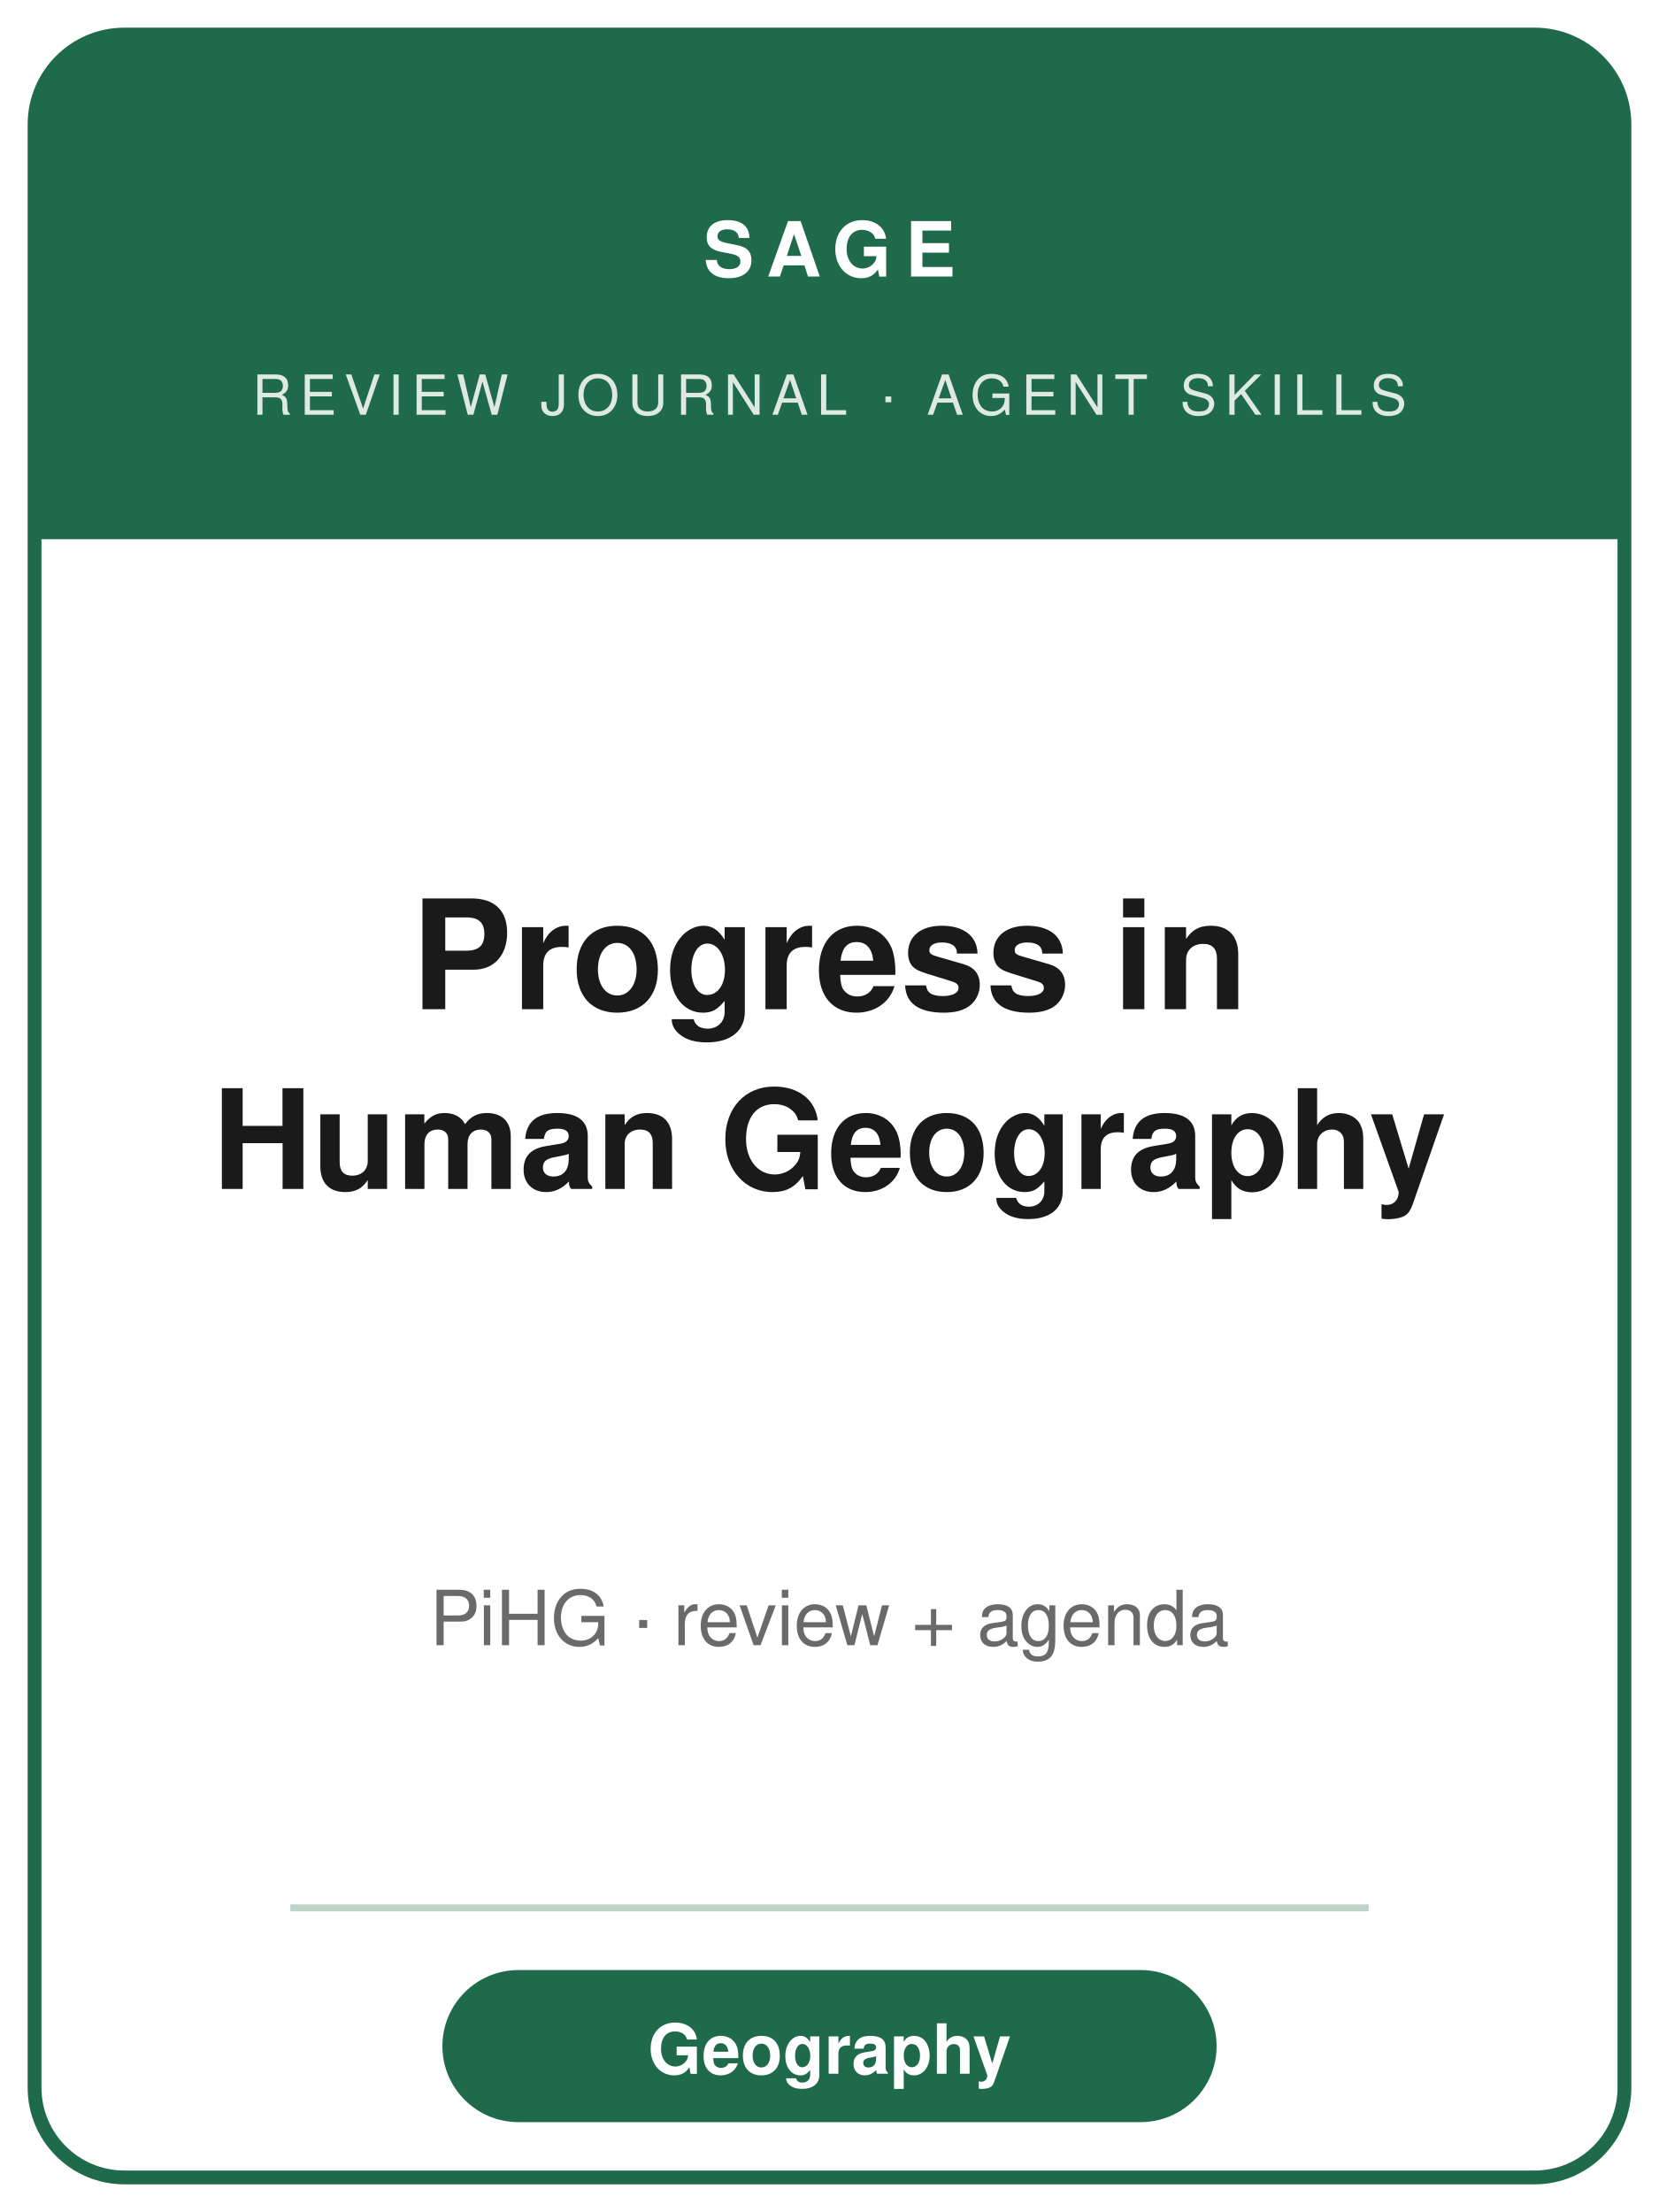
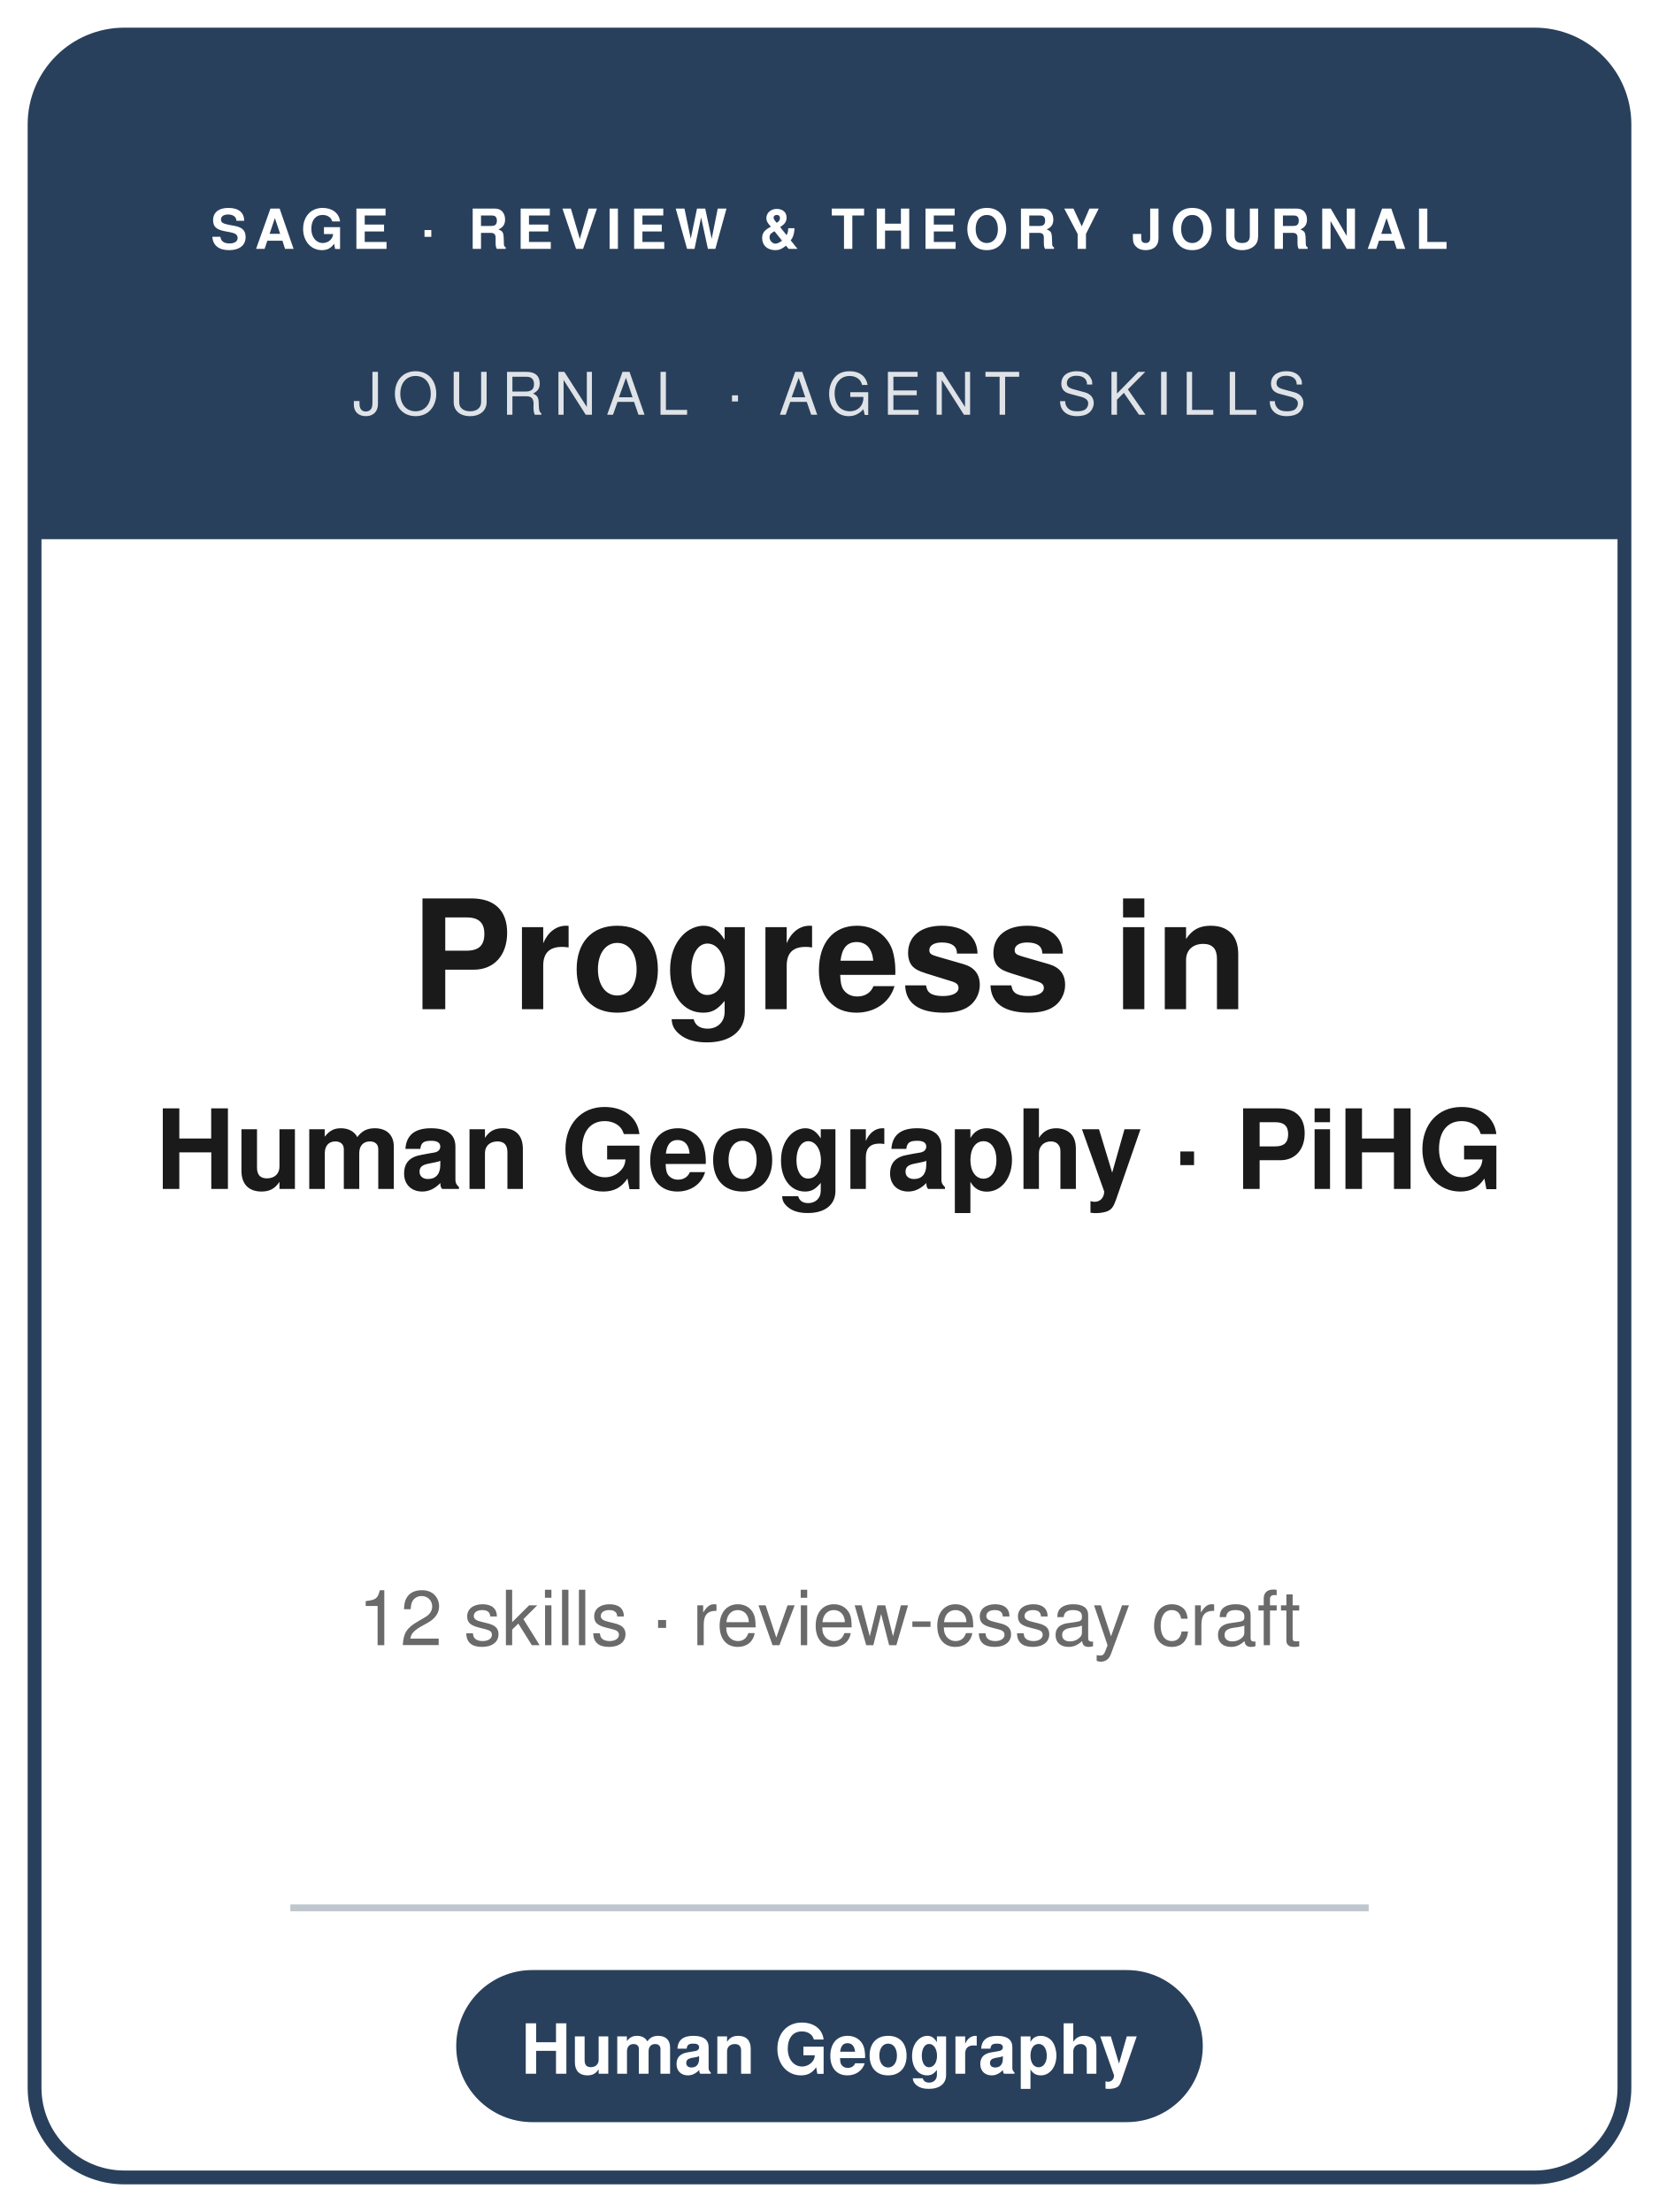
<svg xmlns="http://www.w3.org/2000/svg" viewBox="0 0 240 320" width="240" height="320">
  <rect width="240" height="320" fill="#ffffff" />
-   <rect x="5" y="5" width="230" height="310" rx="13" fill="#ffffff" stroke="#1f6a4a" stroke-width="2" />
-   <path d="M5,18 a13,13 0 0 1 13,-13 h204 a13,13 0 0 1 13,13 v60 h-230 z" fill="#1f6a4a" />
-   <text x="120" y="40" text-anchor="middle" font-family="Helvetica Neue, Helvetica, Arial, sans-serif" font-size="11" letter-spacing="2" font-weight="700" fill="#ffffff">SAGE</text>
-   <text x="120" y="60" text-anchor="middle" font-family="Helvetica Neue, Helvetica, Arial, sans-serif" font-size="8" letter-spacing="1.2" fill="#ffffff" opacity="0.85">REVIEW JOURNAL · AGENT SKILLS</text>
+   <rect x="5" y="5" width="230" height="310" rx="13" fill="#ffffff" stroke="#29405c" stroke-width="2" />
+   <path d="M5,18 a13,13 0 0 1 13,-13 h204 a13,13 0 0 1 13,13 v60 h-230 z" fill="#29405c" />
+   <text x="120" y="36" text-anchor="middle" font-family="Helvetica Neue, Helvetica, Arial, sans-serif" font-size="8" letter-spacing="1.2" font-weight="700" fill="#ffffff">SAGE · REVIEW &amp; THEORY JOURNAL</text>
+   <text x="120" y="60" text-anchor="middle" font-family="Helvetica Neue, Helvetica, Arial, sans-serif" font-size="8.5" letter-spacing="1.5" fill="#ffffff" opacity="0.85">JOURNAL · AGENT SKILLS</text>
  <text x="120" y="146" text-anchor="middle" font-family="Helvetica Neue, Helvetica, Arial, sans-serif" font-size="22" font-weight="700" fill="#1a1a1a">Progress in</text>
-   <text x="120" y="172" text-anchor="middle" font-family="Helvetica Neue, Helvetica, Arial, sans-serif" font-size="20" font-weight="700" fill="#1a1a1a">Human Geography</text>
-   <text x="120" y="238" text-anchor="middle" font-family="Helvetica Neue, Helvetica, Arial, sans-serif" font-size="11" fill="#6a6a6a">PiHG · review + agenda</text>
-   <line x1="42" y1="276" x2="198" y2="276" stroke="#1f6a4a" stroke-width="1" opacity="0.3" />
-   <rect x="64" y="285" width="112" height="22" rx="11" fill="#1f6a4a" />
-   <text x="120" y="300" text-anchor="middle" font-family="Helvetica Neue, Helvetica, Arial, sans-serif" font-size="10" font-weight="700" fill="#ffffff">Geography</text>
+   <text x="120" y="172" text-anchor="middle" font-family="Helvetica Neue, Helvetica, Arial, sans-serif" font-size="16" font-weight="700" fill="#1a1a1a">Human Geography · PiHG</text>
+   <text x="120" y="238" text-anchor="middle" font-family="Helvetica Neue, Helvetica, Arial, sans-serif" font-size="11" fill="#6a6a6a">12 skills · review-essay craft</text>
+   <line x1="42" y1="276" x2="198" y2="276" stroke="#29405c" stroke-width="1" opacity="0.3" />
+   <rect x="66" y="285" width="108" height="22" rx="11" fill="#29405c" />
+   <text x="120" y="300" text-anchor="middle" font-family="Helvetica Neue, Helvetica, Arial, sans-serif" font-size="10" font-weight="700" fill="#ffffff">Human Geography</text>
</svg>
